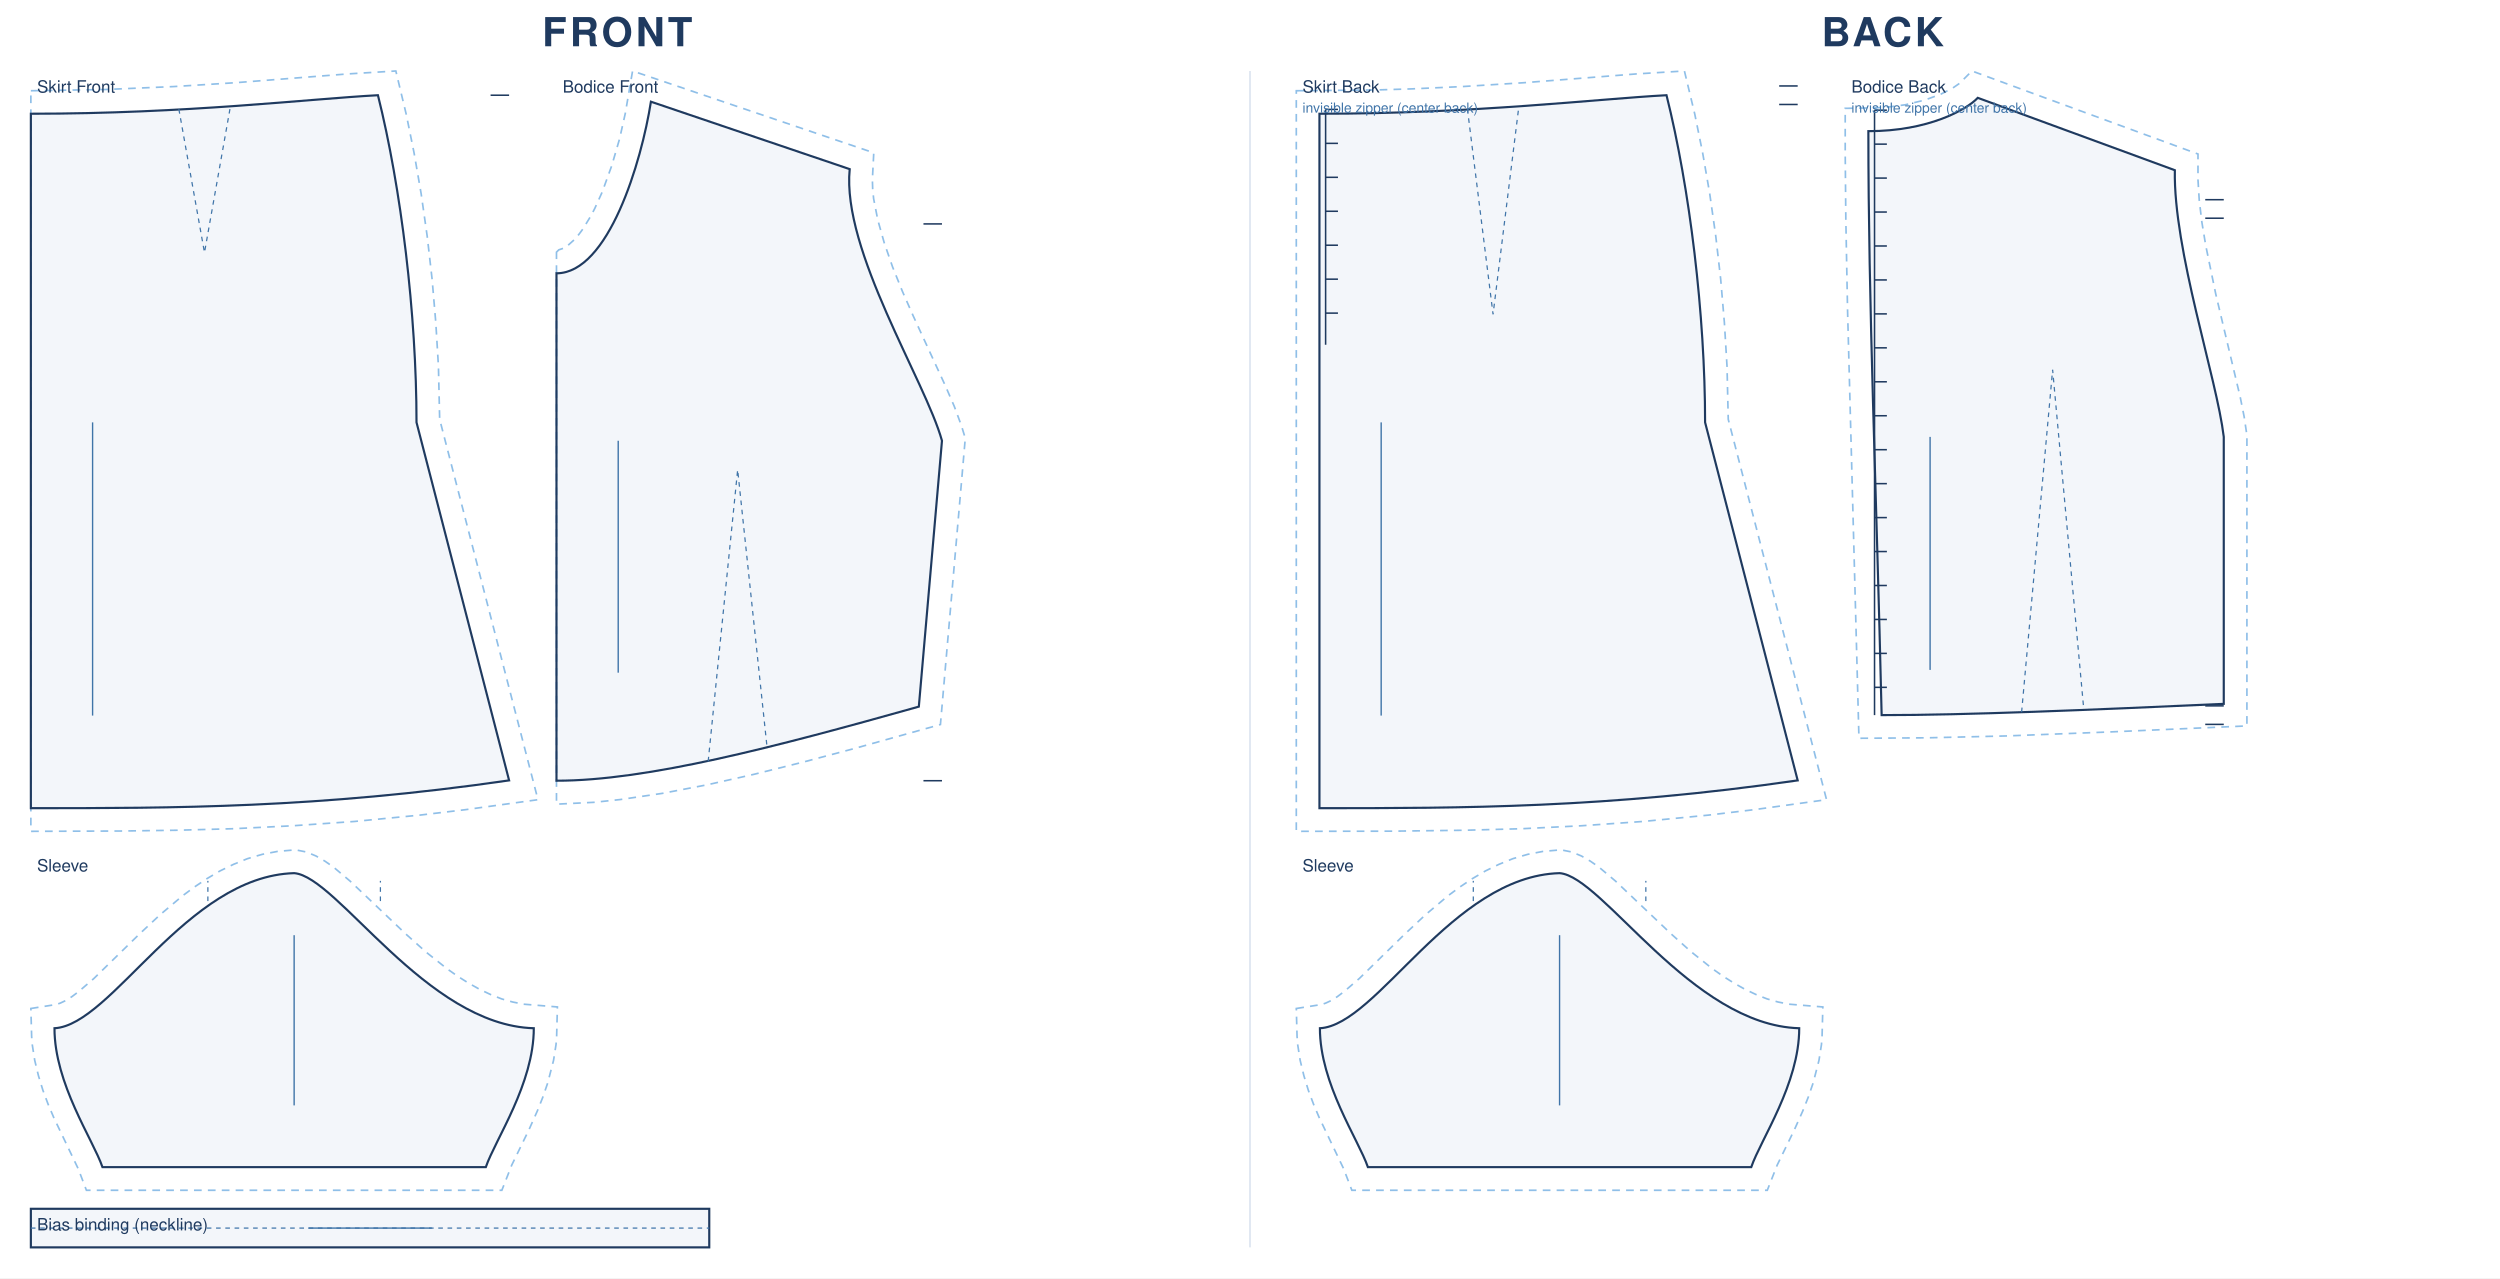
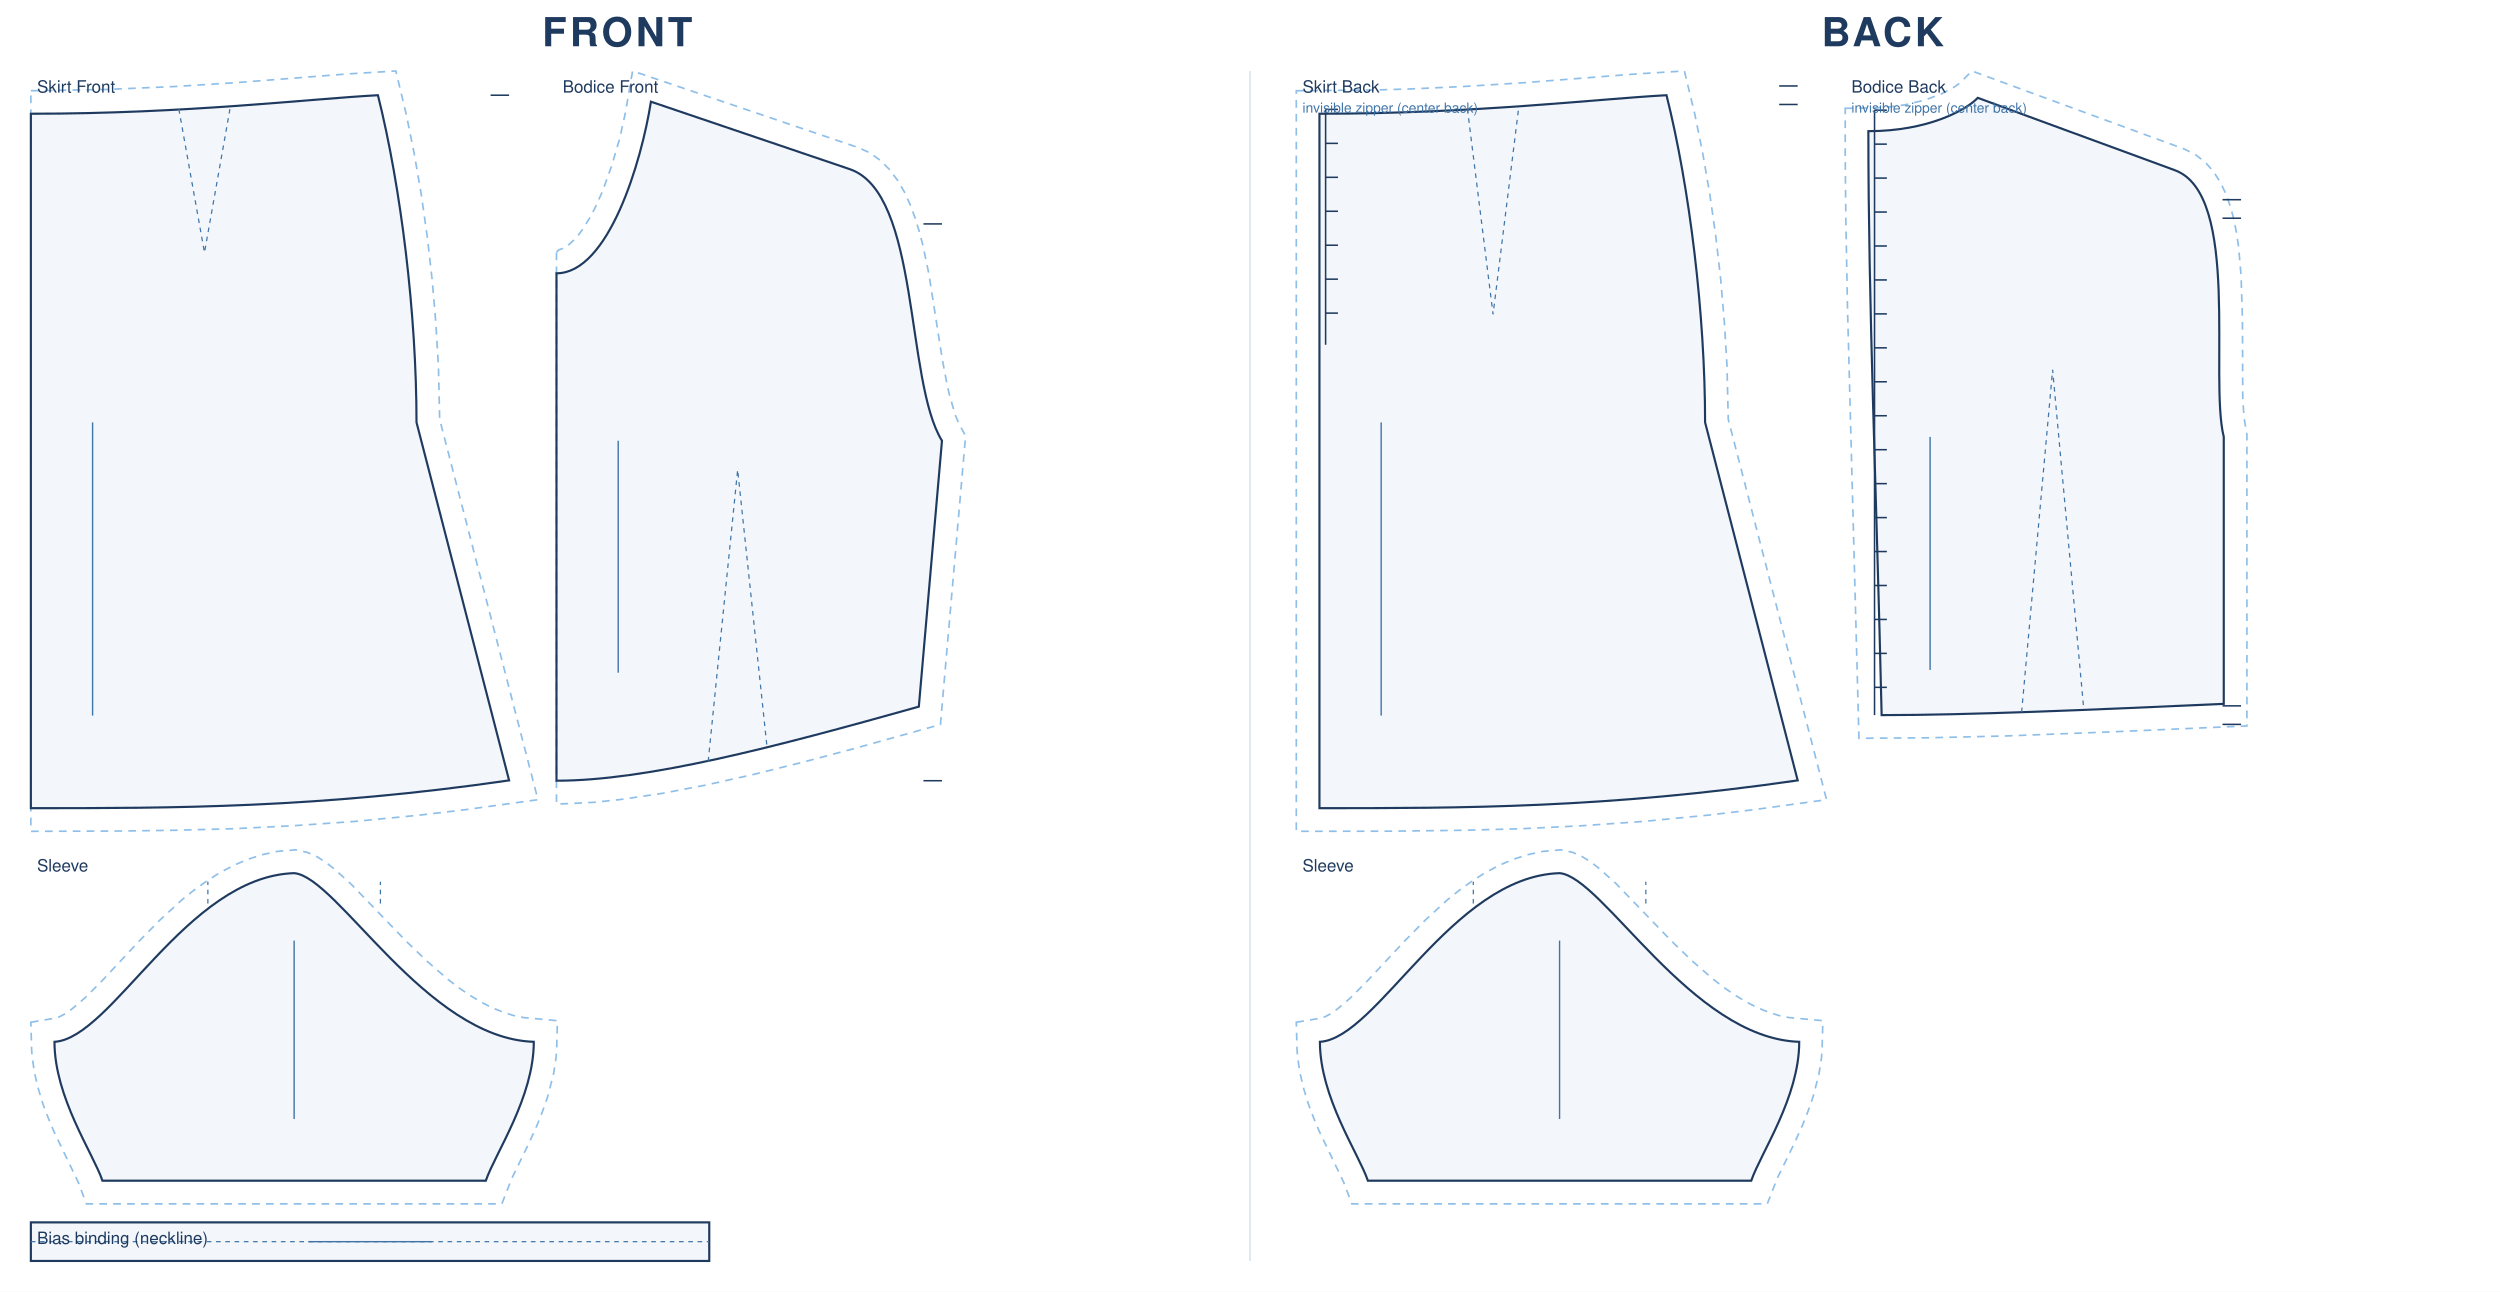
- <svg xmlns="http://www.w3.org/2000/svg" viewBox="0 0 1620.0 828.3" width="100%" role="img">
-   <rect width="1620.0" height="828.3" fill="#fff" />
+ <svg xmlns="http://www.w3.org/2000/svg" viewBox="0 0 1620.0 837.1" width="100%" role="img">
+   <rect width="1620.0" height="837.1" fill="#fff" />
  <text x="400.0" y="30" text-anchor="middle" font-family="Helvetica,Arial,sans-serif" font-size="26" font-weight="600" letter-spacing="2" fill="#1f3a5f">FRONT</text>
  <g transform="translate(20 46)">
    <path transform="translate(0.0 27.7)" d="M 0.0 -14.9 L 48.2 -15.7 L 92.5 -17.6 L 132.5 -20.1 L 205.4 -25.8 L 236.5 -27.7 L 243.2 0.2 L 248.3 25.3 L 252.9 51.8 L 256.8 79.2 L 260.0 107.2 L 262.4 135.4 L 264.1 163.5 L 264.9 198.0 L 328.6 444.5 L 281.4 451.0 L 252.0 454.5 L 209.8 458.6 L 169.7 461.4 L 131.4 463.3 L 94.4 464.3 L 58.5 464.8 L 0.0 465.0 Z" fill="none" stroke="#8fbfe8" stroke-width="1.1" stroke-dasharray="5 4" />
    <path transform="translate(0.0 27.7)" d="M 0.0 0.0 C 101.2 0.0 179.9 -9.6 224.9 -12.0 C 239.9 48.0 249.9 130.0 249.9 200.0 L 309.9 432.0 C 185.9 450.0 93.0 450.0 0.0 450.0 L 0.0 0.0 Z" fill="rgba(63,116,168,.06)" stroke="#1f3a5f" stroke-width="1.4" />
    <path transform="translate(0.0 27.7)" d="M 95.9 -3.0 L 112.5 90.0 L 129.0 -3.0" fill="none" stroke="#3f74a8" stroke-width="0.8" stroke-dasharray="3 3" />
    <path transform="translate(0.0 27.7)" d="M 309.9 -12.0 L 297.9 -12.0" fill="none" stroke="#1f3a5f" stroke-width="1.0" />
    <line transform="translate(0.0 27.7)" x1="40.0" y1="200.0" x2="40.0" y2="390.0" stroke="#3f74a8" stroke-width="0.9" />
    <text transform="translate(0.0 27.7)" x="4.0" y="-13.7" font-family="Helvetica,Arial,sans-serif" font-size="11" fill="#1f3a5f">Skirt Front</text>
-     <path transform="translate(340.6 19.9)" d="M 0.0 97.5 L 1.5 96.0 L 5.0 94.8 L 7.1 93.4 L 11.9 89.1 L 14.5 86.0 L 17.1 82.5 L 22.3 74.0 L 24.8 69.2 L 29.6 58.6 L 35.8 41.5 L 40.9 24.0 L 44.6 7.5 L 49.3 -19.9 L 205.6 33.1 L 204.7 50.6 L 204.9 56.5 L 205.5 62.8 L 208.2 76.6 L 212.4 91.5 L 217.8 107.1 L 224.2 123.0 L 231.2 138.9 L 252.0 184.1 L 257.8 197.5 L 262.4 209.9 L 264.9 218.1 L 248.8 403.6 L 192.8 419.2 L 159.6 428.0 L 127.8 435.9 L 97.4 442.7 L 68.6 448.2 L 41.4 452.2 L 24.3 454.0 L 0.0 455.2 L 0.0 123.5 Z" fill="none" stroke="#8fbfe8" stroke-width="1.1" stroke-dasharray="5 4" />
-     <path transform="translate(340.6 19.9)" d="M 0.0 111.2 C 33.7 111.2 55.1 38.9 61.2 0.0 L 190.0 43.7 C 184.8 96.5 239.1 181.0 249.8 219.7 L 234.8 392.0 C 140.8 418.4 58.7 440.0 0.0 440.0 C 0.0 308.5 0.0 209.8 0.0 111.2 Z" fill="rgba(63,116,168,.06)" stroke="#1f3a5f" stroke-width="1.4" />
+     <path transform="translate(340.6 19.9)" d="M 0.0 97.5 L 1.5 96.0 L 5.0 94.8 L 7.1 93.4 L 11.9 89.1 L 14.5 86.0 L 17.1 82.5 L 22.3 74.0 L 24.8 69.2 L 29.6 58.6 L 35.8 41.5 L 40.9 24.0 L 44.6 7.5 L 49.3 -19.9 L 195.5 29.7 L 203.0 33.1 L 210.1 38.2 L 216.1 44.3 L 221.2 51.2 L 225.5 58.6 L 229.1 66.5 L 232.2 74.8 L 234.9 83.5 L 237.3 92.5 L 241.2 111.0 L 250.0 166.9 L 253.1 183.3 L 254.8 190.7 L 258.5 203.2 L 260.5 208.0 L 265.1 216.6 L 248.8 403.6 L 192.8 419.2 L 159.6 428.0 L 127.8 435.9 L 97.4 442.7 L 68.6 448.2 L 41.4 452.2 L 24.3 454.0 L 0.0 455.2 L 0.0 123.5 Z" fill="none" stroke="#8fbfe8" stroke-width="1.1" stroke-dasharray="5 4" />
+     <path transform="translate(340.6 19.9)" d="M 0.0 111.2 C 33.7 111.2 55.1 38.9 61.2 0.0 L 190.0 43.7 C 235.8 59.2 225.8 181.0 249.8 219.7 L 234.8 392.0 C 140.8 418.4 58.7 440.0 0.0 440.0 C 0.0 308.5 0.0 209.8 0.0 111.2 Z" fill="rgba(63,116,168,.06)" stroke="#1f3a5f" stroke-width="1.4" />
    <path transform="translate(340.6 19.9)" d="M 98.3 427.5 L 117.4 238.5 L 136.5 418.8" fill="none" stroke="#3f74a8" stroke-width="0.8" stroke-dasharray="3 3" />
    <path transform="translate(340.6 19.9)" d="M 249.8 79.2 L 237.8 79.2 M 249.8 440.0 L 237.8 440.0" fill="none" stroke="#1f3a5f" stroke-width="1.0" />
    <line transform="translate(340.6 19.9)" x1="40.0" y1="219.7" x2="40.0" y2="370.0" stroke="#3f74a8" stroke-width="0.9" />
    <text transform="translate(340.6 19.9)" x="4.0" y="-5.9" font-family="Helvetica,Arial,sans-serif" font-size="11" fill="#1f3a5f">Bodice Front</text>
-     <path transform="translate(170.6 519.8)" d="M -170.6 87.7 L -154.1 85.1 L -151.5 84.2 L -148.1 82.6 L -144.1 80.1 L -139.7 76.8 L -129.8 68.3 L -100.3 39.5 L -86.8 26.9 L -72.2 14.6 L -64.5 8.9 L -56.4 3.5 L -48.1 -1.4 L -39.3 -5.7 L -30.2 -9.4 L -20.6 -12.2 L -10.7 -14.1 L 0.9 -15.1 L 8.0 -13.7 L 14.2 -11.1 L 19.9 -7.8 L 25.4 -4.0 L 36.2 5.1 L 72.1 39.2 L 85.3 51.0 L 99.0 61.9 L 106.1 66.9 L 113.1 71.3 L 120.2 75.3 L 127.4 78.7 L 134.5 81.5 L 141.6 83.5 L 148.6 84.9 L 170.6 86.7 L 170.1 105.8 L 169.7 111.1 L 168.1 121.3 L 164.3 136.0 L 161.1 145.3 L 157.6 154.1 L 152.1 166.4 L 141.0 189.2 L 134.6 205.5 L -134.6 205.5 L -139.9 191.6 L -155.8 158.3 L -159.4 149.8 L -162.8 140.7 L -165.7 131.2 L -168.1 121.3 L -169.7 111.1 L -170.1 105.8 Z" fill="none" stroke="#8fbfe8" stroke-width="1.1" stroke-dasharray="5 4" />
-     <path transform="translate(170.6 519.8)" d="M -155.3 100.5 C -118.0 98.5 -69.9 2.0 0.0 0.0 C 27.9 2.0 85.4 98.5 155.3 100.5 C 155.3 136.5 130.4 172.5 124.2 190.5 L -124.2 190.5 C -130.4 172.5 -155.3 136.5 -155.3 100.5 Z" fill="rgba(63,116,168,.06)" stroke="#1f3a5f" stroke-width="1.4" />
-     <path transform="translate(170.6 519.8)" d="M -55.9 18.1 L -55.9 5.0 M 55.9 18.1 L 55.9 5.0" fill="none" stroke="#3f74a8" stroke-width="0.8" stroke-dasharray="3 3" />
-     <line transform="translate(170.6 519.8)" x1="0.0" y1="40.2" x2="0.0" y2="150.5" stroke="#3f74a8" stroke-width="0.9" />
+     <path transform="translate(170.6 519.8)" d="M -170.6 96.6 L -154.4 93.9 L -151.9 93.0 L -148.5 91.2 L -144.6 88.5 L -140.2 84.9 L -135.3 80.6 L -124.8 70.1 L -100.7 44.3 L -87.2 30.6 L -72.7 17.3 L -65.0 11.1 L -56.9 5.3 L -48.5 -0.1 L -39.7 -4.8 L -30.5 -8.8 L -20.9 -11.9 L -10.9 -14.1 L 0.9 -15.1 L 8.4 -13.5 L 14.7 -10.7 L 20.4 -7.1 L 25.8 -2.9 L 36.7 6.9 L 72.5 44.0 L 85.8 56.8 L 99.5 68.7 L 106.5 74.1 L 113.6 79.0 L 120.7 83.3 L 127.8 87.0 L 134.9 89.9 L 141.9 92.2 L 148.8 93.6 L 170.6 95.6 L 170.1 114.6 L 169.7 119.8 L 168.1 130.1 L 164.3 144.8 L 161.1 154.0 L 157.6 162.9 L 152.1 175.1 L 141.0 197.9 L 134.6 214.3 L -134.6 214.3 L -139.9 200.3 L -155.8 167.1 L -159.4 158.5 L -162.8 149.5 L -165.7 140.0 L -168.1 130.1 L -169.7 119.8 L -170.1 114.6 Z" fill="none" stroke="#8fbfe8" stroke-width="1.1" stroke-dasharray="5 4" />
+     <path transform="translate(170.6 519.8)" d="M -155.3 109.3 C -118.0 107.1 -69.9 2.2 0.0 0.0 C 27.9 2.2 85.4 107.1 155.3 109.3 C 155.3 145.3 130.4 181.3 124.2 199.3 L -124.2 199.3 C -130.4 181.3 -155.3 145.3 -155.3 109.3 Z" fill="rgba(63,116,168,.06)" stroke="#1f3a5f" stroke-width="1.4" />
+     <path transform="translate(170.6 519.8)" d="M -55.9 19.7 L -55.9 5.5 M 55.9 19.7 L 55.9 5.5" fill="none" stroke="#3f74a8" stroke-width="0.8" stroke-dasharray="3 3" />
+     <line transform="translate(170.6 519.8)" x1="0.0" y1="43.7" x2="0.0" y2="159.3" stroke="#3f74a8" stroke-width="0.9" />
    <text transform="translate(170.6 519.8)" x="-166.6" y="-1.1" font-family="Helvetica,Arial,sans-serif" font-size="11" fill="#1f3a5f">Sleeve</text>
-     <path transform="translate(0.0 737.3)" d="M 0.0 0.0 L 439.6 0.0 L 439.6 25.0 L 0.0 25.0 Z" fill="rgba(63,116,168,.06)" stroke="#1f3a5f" stroke-width="1.4" />
-     <path transform="translate(0.0 737.3)" d="M 0.0 12.5 L 439.6 12.5" fill="none" stroke="#3f74a8" stroke-width="0.8" stroke-dasharray="3 3" />
-     <line transform="translate(0.0 737.3)" x1="179.8" y1="12.5" x2="259.8" y2="12.5" stroke="#3f74a8" stroke-width="0.9" />
-     <text transform="translate(0.0 737.3)" x="4.0" y="14.0" font-family="Helvetica,Arial,sans-serif" font-size="11" fill="#1f3a5f">Bias binding (neckline)</text>
+     <path transform="translate(0.0 746.1)" d="M 0.0 0.0 L 439.6 0.0 L 439.6 25.0 L 0.0 25.0 Z" fill="rgba(63,116,168,.06)" stroke="#1f3a5f" stroke-width="1.4" />
+     <path transform="translate(0.0 746.1)" d="M 0.0 12.5 L 439.6 12.5" fill="none" stroke="#3f74a8" stroke-width="0.8" stroke-dasharray="3 3" />
+     <line transform="translate(0.0 746.1)" x1="179.8" y1="12.5" x2="259.8" y2="12.5" stroke="#3f74a8" stroke-width="0.9" />
+     <text transform="translate(0.0 746.1)" x="4.0" y="14.0" font-family="Helvetica,Arial,sans-serif" font-size="11" fill="#1f3a5f">Bias binding (neckline)</text>
  </g>
  <text x="1220.0" y="30" text-anchor="middle" font-family="Helvetica,Arial,sans-serif" font-size="26" font-weight="600" letter-spacing="2" fill="#1f3a5f">BACK</text>
  <g transform="translate(840 46)">
    <path transform="translate(15.0 27.7)" d="M -15.0 -14.9 L 36.5 -15.4 L 59.7 -16.1 L 92.5 -17.6 L 132.5 -20.1 L 205.4 -25.8 L 236.5 -27.7 L 243.2 0.2 L 248.3 25.3 L 252.9 51.8 L 256.8 79.2 L 260.0 107.2 L 262.4 135.4 L 264.1 163.5 L 264.9 198.0 L 328.6 444.5 L 281.4 451.0 L 252.0 454.5 L 209.8 458.6 L 169.7 461.4 L 131.4 463.3 L 94.4 464.3 L 46.7 464.9 L -15.0 465.0 Z" fill="none" stroke="#8fbfe8" stroke-width="1.1" stroke-dasharray="5 4" />
    <path transform="translate(15.0 27.7)" d="M 0.0 0.0 C 101.2 0.0 179.9 -9.6 224.9 -12.0 C 239.9 48.0 249.9 130.0 249.9 200.0 L 309.9 432.0 C 185.9 450.0 93.0 450.0 0.0 450.0 L 0.0 0.0 Z" fill="rgba(63,116,168,.06)" stroke="#1f3a5f" stroke-width="1.4" />
    <path transform="translate(15.0 27.7)" d="M 95.9 -3.0 L 112.5 130.0 L 129.0 -3.0" fill="none" stroke="#3f74a8" stroke-width="0.8" stroke-dasharray="3 3" />
    <path transform="translate(15.0 27.7)" d="M 309.9 -18.0 L 297.9 -18.0 M 309.9 -6.0 L 297.9 -6.0 M 4.0 -2.8 L 4.0 149.7 M 4.0 -2.8 L 12.0 -2.8 M 4.0 19.2 L 12.0 19.2 M 4.0 41.2 L 12.0 41.2 M 4.0 63.2 L 12.0 63.2 M 4.0 85.2 L 12.0 85.2 M 4.0 107.2 L 12.0 107.2 M 4.0 129.2 L 12.0 129.2" fill="none" stroke="#1f3a5f" stroke-width="1.0" />
    <line transform="translate(15.0 27.7)" x1="40.0" y1="200.0" x2="40.0" y2="390.0" stroke="#3f74a8" stroke-width="0.9" />
    <text transform="translate(15.0 27.7)" x="-11.0" y="-13.7" font-family="Helvetica,Arial,sans-serif" font-size="11" fill="#1f3a5f">Skirt Back</text>
    <text transform="translate(15.0 27.7)" x="-11.0" y="-0.7" font-family="Helvetica,Arial,sans-serif" font-size="9" fill="#3f74a8">invisible zipper (center back)</text>
-     <path transform="translate(370.7 17.4)" d="M -15.0 6.8 L 4.4 6.5 L 12.6 6.0 L 23.9 4.5 L 36.7 1.4 L 47.0 -2.4 L 54.6 -6.3 L 59.1 -9.4 L 67.1 -17.4 L 213.6 36.4 L 213.6 53.1 L 214.4 66.2 L 216.1 80.5 L 218.6 95.6 L 225.1 127.1 L 241.0 194.1 L 243.5 206.6 L 245.3 218.7 L 245.3 407.0 L 156.4 410.9 L 89.1 413.5 L 38.3 414.7 L -6.1 415.0 L -13.5 136.9 L -14.6 78.7 L -15.0 35.8 Z" fill="none" stroke="#8fbfe8" stroke-width="1.1" stroke-dasharray="5 4" />
-     <path transform="translate(370.7 17.4)" d="M 0.0 21.6 C 39.0 21.6 63.8 7.6 70.9 0.0 L 198.6 46.9 C 197.6 98.7 225.8 181.7 230.3 219.7 L 230.3 392.7 C 141.6 396.7 64.0 400.0 8.6 400.0 C 5.1 248.6 0.0 135.1 0.0 21.6 Z" fill="rgba(63,116,168,.06)" stroke="#1f3a5f" stroke-width="1.4" />
+     <path transform="translate(370.7 17.4)" d="M -15.0 6.8 L 4.4 6.5 L 12.6 6.0 L 23.9 4.5 L 36.7 1.4 L 47.0 -2.4 L 54.6 -6.3 L 59.1 -9.4 L 67.1 -17.4 L 204.5 33.1 L 211.7 36.6 L 218.5 41.9 L 224.0 48.3 L 228.4 55.3 L 231.9 62.8 L 234.7 70.8 L 236.9 79.1 L 238.6 87.7 L 239.9 96.6 L 241.5 115.0 L 242.4 143.2 L 242.6 194.3 L 243.4 207.0 L 245.3 218.2 L 245.3 407.0 L 156.4 410.9 L 89.1 413.5 L 38.3 414.7 L -6.1 415.0 L -13.5 136.9 L -14.6 78.7 L -15.0 35.8 Z" fill="none" stroke="#8fbfe8" stroke-width="1.1" stroke-dasharray="5 4" />
+     <path transform="translate(370.7 17.4)" d="M 0.0 21.6 C 39.0 21.6 63.8 7.6 70.9 0.0 L 198.6 46.9 C 241.5 62.6 220.8 181.7 230.3 219.7 L 230.3 392.7 C 141.6 396.7 64.0 400.0 8.6 400.0 C 5.1 248.6 0.0 135.1 0.0 21.6 Z" fill="rgba(63,116,168,.06)" stroke="#1f3a5f" stroke-width="1.4" />
    <path transform="translate(370.7 17.4)" d="M 99.3 398.1 L 119.4 176.2 L 139.6 396.5" fill="none" stroke="#3f74a8" stroke-width="0.8" stroke-dasharray="3 3" />
-     <path transform="translate(370.7 17.4)" d="M 230.3 66.0 L 218.3 66.0 M 230.3 78.0 L 218.3 78.0 M 230.3 394.0 L 218.3 394.0 M 230.3 406.0 L 218.3 406.0 M 4.0 8.0 L 4.0 400.0 M 4.0 8.0 L 12.0 8.0 M 4.0 30.0 L 12.0 30.0 M 4.0 52.0 L 12.0 52.0 M 4.0 74.0 L 12.0 74.0 M 4.0 96.0 L 12.0 96.0 M 4.0 118.0 L 12.0 118.0 M 4.0 140.0 L 12.0 140.0 M 4.0 162.0 L 12.0 162.0 M 4.0 184.0 L 12.0 184.0 M 4.0 206.0 L 12.0 206.0 M 4.0 228.0 L 12.0 228.0 M 4.0 250.0 L 12.0 250.0 M 4.0 272.0 L 12.0 272.0 M 4.0 294.0 L 12.0 294.0 M 4.0 316.0 L 12.0 316.0 M 4.0 338.0 L 12.0 338.0 M 4.0 360.0 L 12.0 360.0 M 4.0 382.0 L 12.0 382.0" fill="none" stroke="#1f3a5f" stroke-width="1.0" />
+     <path transform="translate(370.7 17.4)" d="M 241.5 66.0 L 229.5 66.0 M 241.5 78.0 L 229.5 78.0 M 241.5 394.0 L 229.5 394.0 M 241.5 406.0 L 229.5 406.0 M 4.0 8.0 L 4.0 400.0 M 4.0 8.0 L 12.0 8.0 M 4.0 30.0 L 12.0 30.0 M 4.0 52.0 L 12.0 52.0 M 4.0 74.0 L 12.0 74.0 M 4.0 96.0 L 12.0 96.0 M 4.0 118.0 L 12.0 118.0 M 4.0 140.0 L 12.0 140.0 M 4.0 162.0 L 12.0 162.0 M 4.0 184.0 L 12.0 184.0 M 4.0 206.0 L 12.0 206.0 M 4.0 228.0 L 12.0 228.0 M 4.0 250.0 L 12.0 250.0 M 4.0 272.0 L 12.0 272.0 M 4.0 294.0 L 12.0 294.0 M 4.0 316.0 L 12.0 316.0 M 4.0 338.0 L 12.0 338.0 M 4.0 360.0 L 12.0 360.0 M 4.0 382.0 L 12.0 382.0" fill="none" stroke="#1f3a5f" stroke-width="1.0" />
    <line transform="translate(370.7 17.4)" x1="40.0" y1="219.7" x2="40.0" y2="370.7" stroke="#3f74a8" stroke-width="0.9" />
    <text transform="translate(370.7 17.4)" x="-11.0" y="-3.4" font-family="Helvetica,Arial,sans-serif" font-size="11" fill="#1f3a5f">Bodice Back</text>
    <text transform="translate(370.7 17.4)" x="-11.0" y="9.6" font-family="Helvetica,Arial,sans-serif" font-size="9" fill="#3f74a8">invisible zipper (center back)</text>
-     <path transform="translate(170.6 519.8)" d="M -170.6 87.7 L -154.1 85.1 L -151.5 84.2 L -148.1 82.6 L -144.1 80.1 L -139.7 76.8 L -129.8 68.3 L -100.3 39.5 L -86.8 26.9 L -72.2 14.6 L -64.5 8.9 L -56.4 3.5 L -48.1 -1.4 L -39.3 -5.7 L -30.2 -9.4 L -20.6 -12.2 L -10.7 -14.1 L 0.9 -15.1 L 8.0 -13.7 L 14.2 -11.1 L 19.9 -7.8 L 25.4 -4.0 L 36.2 5.1 L 72.1 39.2 L 85.3 51.0 L 99.0 61.9 L 106.1 66.9 L 113.1 71.3 L 120.2 75.3 L 127.4 78.7 L 134.5 81.5 L 141.6 83.5 L 148.6 84.9 L 170.6 86.7 L 170.1 105.8 L 169.7 111.1 L 168.1 121.3 L 164.3 136.0 L 161.1 145.3 L 157.6 154.1 L 152.1 166.4 L 141.0 189.2 L 134.6 205.5 L -134.6 205.5 L -139.9 191.6 L -155.8 158.3 L -159.4 149.8 L -162.8 140.7 L -165.7 131.2 L -168.1 121.3 L -169.7 111.1 L -170.1 105.8 Z" fill="none" stroke="#8fbfe8" stroke-width="1.1" stroke-dasharray="5 4" />
-     <path transform="translate(170.6 519.8)" d="M -155.3 100.5 C -118.0 98.5 -69.9 2.0 0.0 0.0 C 27.9 2.0 85.4 98.5 155.3 100.5 C 155.3 136.5 130.4 172.5 124.2 190.5 L -124.2 190.5 C -130.4 172.5 -155.3 136.5 -155.3 100.5 Z" fill="rgba(63,116,168,.06)" stroke="#1f3a5f" stroke-width="1.4" />
-     <path transform="translate(170.6 519.8)" d="M -55.9 18.1 L -55.9 5.0 M 55.9 18.1 L 55.9 5.0" fill="none" stroke="#3f74a8" stroke-width="0.8" stroke-dasharray="3 3" />
-     <line transform="translate(170.6 519.8)" x1="0.0" y1="40.2" x2="0.0" y2="150.5" stroke="#3f74a8" stroke-width="0.9" />
+     <path transform="translate(170.6 519.8)" d="M -170.6 96.6 L -154.4 93.9 L -151.9 93.0 L -148.5 91.2 L -144.6 88.5 L -140.2 84.9 L -135.3 80.6 L -124.8 70.1 L -100.7 44.3 L -87.2 30.6 L -72.7 17.3 L -65.0 11.1 L -56.9 5.3 L -48.5 -0.1 L -39.7 -4.8 L -30.5 -8.8 L -20.9 -11.9 L -10.9 -14.1 L 0.9 -15.1 L 8.4 -13.5 L 14.7 -10.7 L 20.4 -7.1 L 25.8 -2.9 L 36.7 6.9 L 72.5 44.0 L 85.8 56.8 L 99.5 68.7 L 106.5 74.1 L 113.6 79.0 L 120.7 83.3 L 127.8 87.0 L 134.9 89.9 L 141.9 92.2 L 148.8 93.6 L 170.6 95.6 L 170.1 114.6 L 169.7 119.8 L 168.1 130.1 L 164.3 144.8 L 161.1 154.0 L 157.6 162.9 L 152.1 175.1 L 141.0 197.9 L 134.6 214.3 L -134.6 214.3 L -139.9 200.3 L -155.8 167.1 L -159.4 158.5 L -162.8 149.5 L -165.7 140.0 L -168.1 130.1 L -169.7 119.8 L -170.1 114.6 Z" fill="none" stroke="#8fbfe8" stroke-width="1.1" stroke-dasharray="5 4" />
+     <path transform="translate(170.6 519.8)" d="M -155.3 109.3 C -118.0 107.1 -69.9 2.2 0.0 0.0 C 27.9 2.2 85.4 107.1 155.3 109.3 C 155.3 145.3 130.4 181.3 124.2 199.3 L -124.2 199.3 C -130.4 181.3 -155.3 145.3 -155.3 109.3 Z" fill="rgba(63,116,168,.06)" stroke="#1f3a5f" stroke-width="1.4" />
+     <path transform="translate(170.6 519.8)" d="M -55.9 19.7 L -55.9 5.5 M 55.9 19.7 L 55.9 5.5" fill="none" stroke="#3f74a8" stroke-width="0.8" stroke-dasharray="3 3" />
+     <line transform="translate(170.6 519.8)" x1="0.0" y1="43.7" x2="0.0" y2="159.3" stroke="#3f74a8" stroke-width="0.9" />
    <text transform="translate(170.6 519.8)" x="-166.6" y="-1.1" font-family="Helvetica,Arial,sans-serif" font-size="11" fill="#1f3a5f">Sleeve</text>
  </g>
-   <line x1="810.0" y1="46" x2="810.0" y2="808.3" stroke="#d8e2ee" stroke-width="1" />
+   <line x1="810.0" y1="46" x2="810.0" y2="817.1" stroke="#d8e2ee" stroke-width="1" />
</svg>
